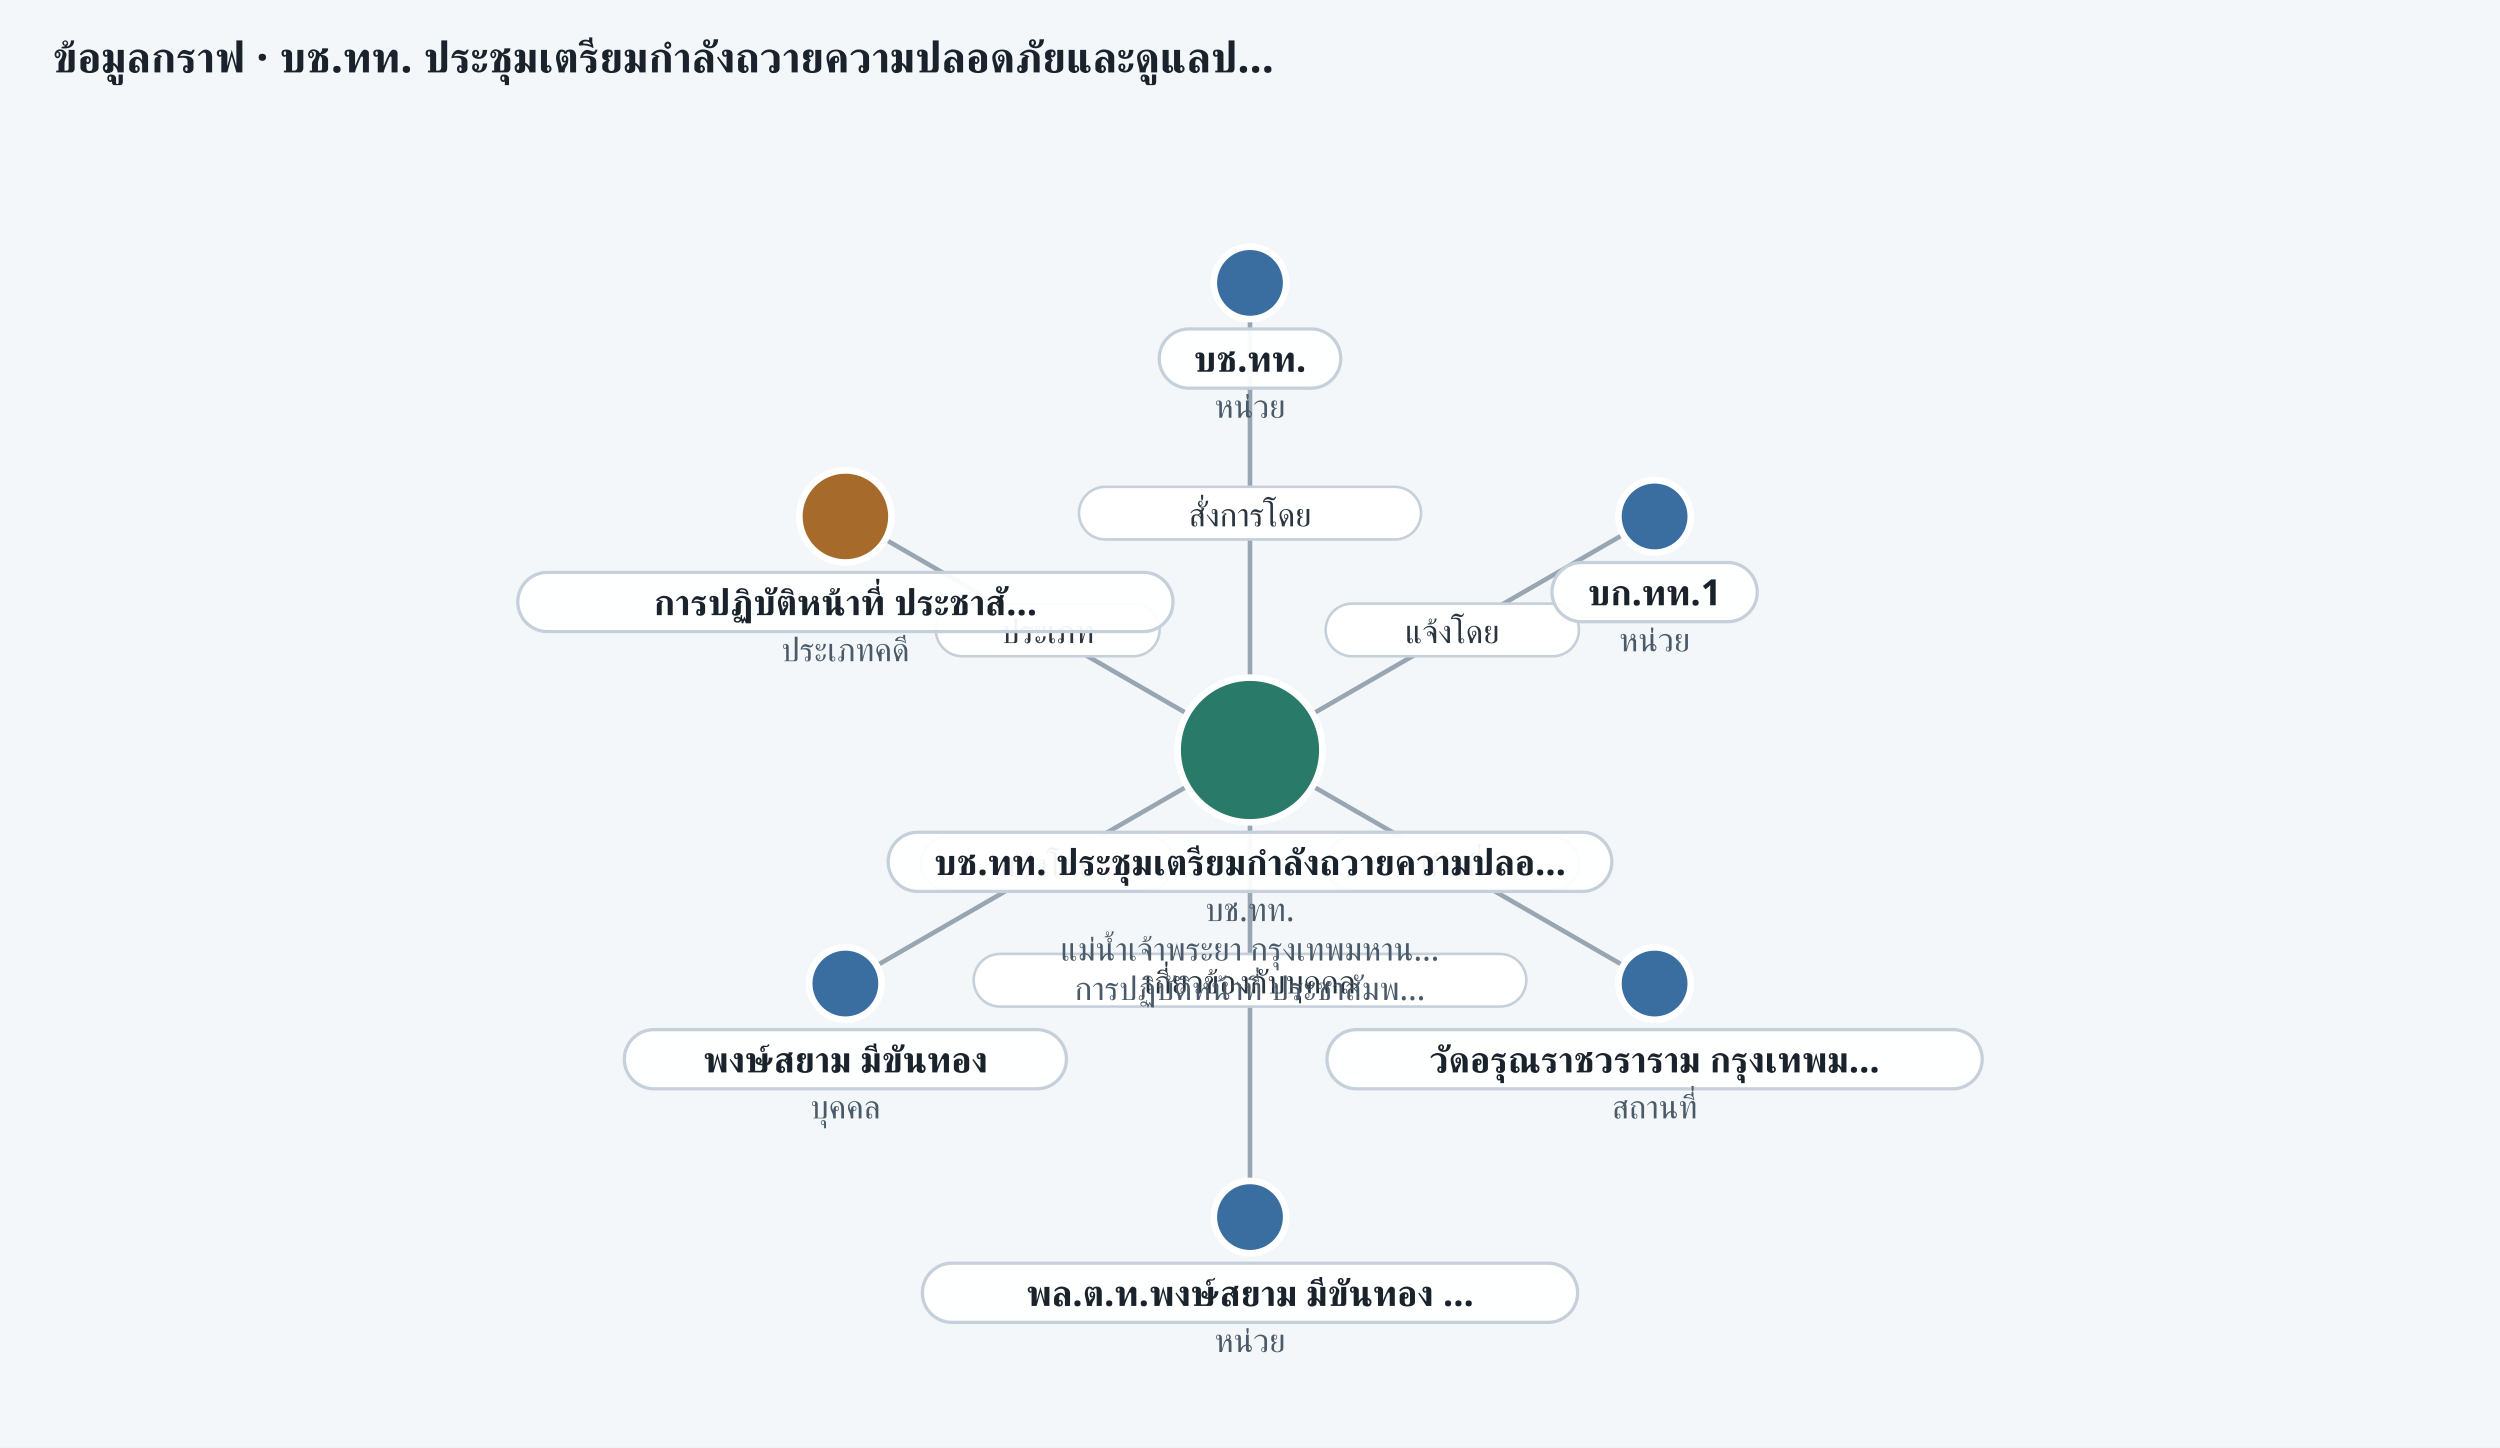
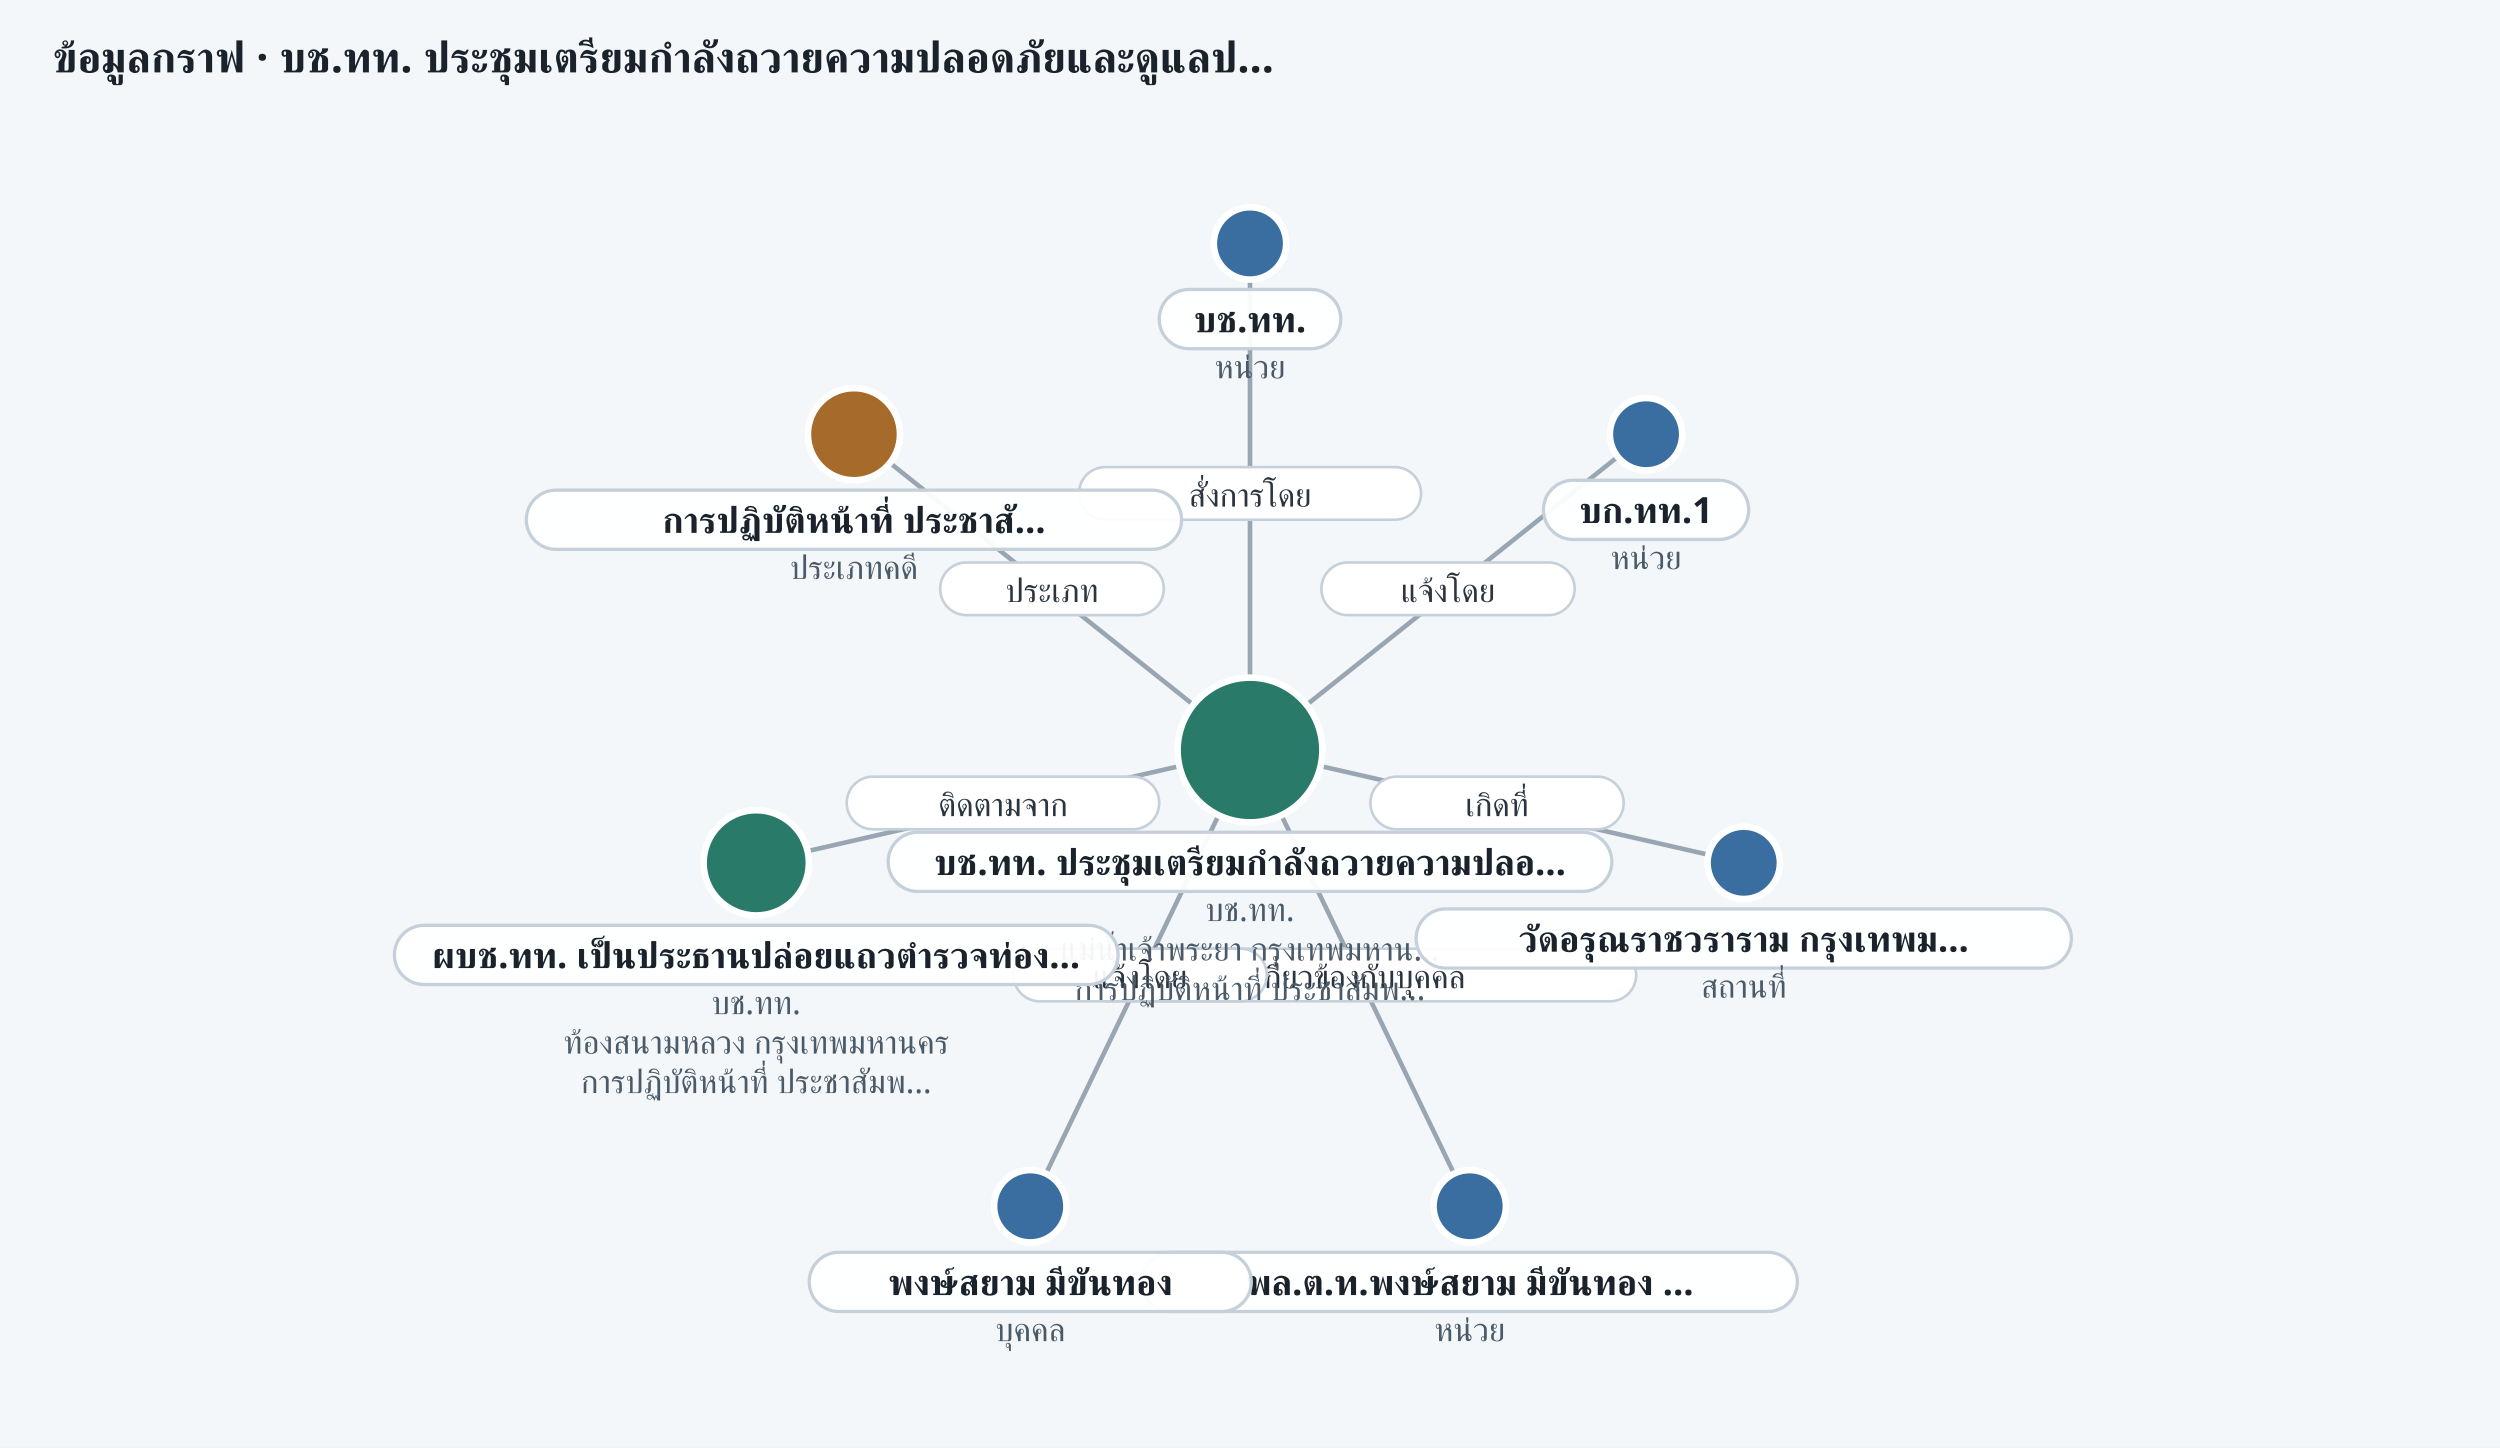
<svg xmlns="http://www.w3.org/2000/svg" width="760" height="440" viewBox="0 0 760 440" role="img" aria-label="ego graph 20261106-police-04">
  <rect width="100%" height="100%" fill="#f4f7fa" />
  <text x="16" y="22" font-size="13" font-weight="700" fill="#1a222c" font-family="Sarabun, Anuphan, sans-serif">ข้อมูลกราฟ · บช.ทท. ประชุมเตรียมกำลังถวายความปลอดภัยและดูแลป…</text>
-   <line x1="380.0" y1="228.0" x2="380.0" y2="86.0" stroke="#7a8a9a" stroke-width="1.4" opacity="0.75" />
-   <rect x="328.0" y="148.0" width="104.0" height="16" rx="8" fill="#fff" stroke="#c5d0da" stroke-width="0.8" />
-   <text x="380.0" y="160.0" text-anchor="middle" font-size="10" fill="#2a3540" font-family="Sarabun, Anuphan, sans-serif">สั่งการโดย</text>
-   <line x1="380.0" y1="228.0" x2="503.0" y2="157.0" stroke="#7a8a9a" stroke-width="1.4" opacity="0.75" />
-   <rect x="403.0" y="183.5" width="77.0" height="16" rx="8" fill="#fff" stroke="#c5d0da" stroke-width="0.8" />
-   <text x="441.5" y="195.5" text-anchor="middle" font-size="10" fill="#2a3540" font-family="Sarabun, Anuphan, sans-serif">แจ้งโดย</text>
-   <line x1="380.0" y1="228.0" x2="503.0" y2="299.0" stroke="#7a8a9a" stroke-width="1.4" opacity="0.75" />
-   <rect x="403.0" y="254.5" width="77.0" height="16" rx="8" fill="#fff" stroke="#c5d0da" stroke-width="0.8" />
-   <text x="441.5" y="266.5" text-anchor="middle" font-size="10" fill="#2a3540" font-family="Sarabun, Anuphan, sans-serif">เกิดที่</text>
-   <line x1="380.0" y1="228.0" x2="380.0" y2="370.0" stroke="#7a8a9a" stroke-width="1.4" opacity="0.75" />
-   <rect x="296.0" y="290.0" width="168.0" height="16" rx="8" fill="#fff" stroke="#c5d0da" stroke-width="0.8" />
-   <text x="380.0" y="302.0" text-anchor="middle" font-size="10" fill="#2a3540" font-family="Sarabun, Anuphan, sans-serif">เกี่ยวข้องกับบุคคล</text>
-   <line x1="380.0" y1="228.0" x2="257.0" y2="299.0" stroke="#7a8a9a" stroke-width="1.4" opacity="0.75" />
-   <rect x="280.0" y="254.5" width="77.0" height="16" rx="8" fill="#fff" stroke="#c5d0da" stroke-width="0.8" />
-   <text x="318.5" y="266.5" text-anchor="middle" font-size="10" fill="#2a3540" font-family="Sarabun, Anuphan, sans-serif">แจ้งโดย</text>
-   <line x1="380.0" y1="228.0" x2="257.0" y2="157.0" stroke="#7a8a9a" stroke-width="1.4" opacity="0.75" />
-   <rect x="284.5" y="183.5" width="68.0" height="16" rx="8" fill="#fff" stroke="#c5d0da" stroke-width="0.8" />
-   <text x="318.5" y="195.5" text-anchor="middle" font-size="10" fill="#2a3540" font-family="Sarabun, Anuphan, sans-serif">ประเภท</text>
+   <line x1="380.0" y1="228.0" x2="380.0" y2="74.0" stroke="#7a8a9a" stroke-width="1.4" opacity="0.75" />
+   <rect x="328.0" y="142.0" width="104.0" height="16" rx="8" fill="#fff" stroke="#c5d0da" stroke-width="0.8" />
+   <text x="380.0" y="154.0" text-anchor="middle" font-size="10" fill="#2a3540" font-family="Sarabun, Anuphan, sans-serif">สั่งการโดย</text>
+   <line x1="380.0" y1="228.0" x2="500.4" y2="132.0" stroke="#7a8a9a" stroke-width="1.4" opacity="0.75" />
+   <rect x="401.7" y="171.0" width="77.0" height="16" rx="8" fill="#fff" stroke="#c5d0da" stroke-width="0.8" />
+   <text x="440.2" y="183.0" text-anchor="middle" font-size="10" fill="#2a3540" font-family="Sarabun, Anuphan, sans-serif">แจ้งโดย</text>
+   <line x1="380.0" y1="228.0" x2="530.1" y2="262.3" stroke="#7a8a9a" stroke-width="1.4" opacity="0.75" />
+   <rect x="416.6" y="236.1" width="77.0" height="16" rx="8" fill="#fff" stroke="#c5d0da" stroke-width="0.8" />
+   <text x="455.1" y="248.1" text-anchor="middle" font-size="10" fill="#2a3540" font-family="Sarabun, Anuphan, sans-serif">เกิดที่</text>
+   <line x1="380.0" y1="228.0" x2="446.8" y2="366.7" stroke="#7a8a9a" stroke-width="1.4" opacity="0.75" />
+   <rect x="329.4" y="288.4" width="168.0" height="16" rx="8" fill="#fff" stroke="#c5d0da" stroke-width="0.8" />
+   <text x="413.4" y="300.4" text-anchor="middle" font-size="10" fill="#2a3540" font-family="Sarabun, Anuphan, sans-serif">เกี่ยวข้องกับบุคคล</text>
+   <line x1="380.0" y1="228.0" x2="313.2" y2="366.7" stroke="#7a8a9a" stroke-width="1.4" opacity="0.75" />
+   <rect x="308.1" y="288.4" width="77.0" height="16" rx="8" fill="#fff" stroke="#c5d0da" stroke-width="0.8" />
+   <text x="346.6" y="300.4" text-anchor="middle" font-size="10" fill="#2a3540" font-family="Sarabun, Anuphan, sans-serif">แจ้งโดย</text>
+   <line x1="229.9" y1="262.3" x2="380.0" y2="228.0" stroke="#7a8a9a" stroke-width="1.4" opacity="0.75" />
+   <rect x="257.4" y="236.1" width="95.0" height="16" rx="8" fill="#fff" stroke="#c5d0da" stroke-width="0.8" />
+   <text x="304.9" y="248.1" text-anchor="middle" font-size="10" fill="#2a3540" font-family="Sarabun, Anuphan, sans-serif">ติดตามจาก</text>
+   <line x1="380.0" y1="228.0" x2="259.6" y2="132.0" stroke="#7a8a9a" stroke-width="1.4" opacity="0.75" />
+   <rect x="285.8" y="171.0" width="68.0" height="16" rx="8" fill="#fff" stroke="#c5d0da" stroke-width="0.8" />
+   <text x="319.8" y="183.0" text-anchor="middle" font-size="10" fill="#2a3540" font-family="Sarabun, Anuphan, sans-serif">ประเภท</text>
  <circle cx="380.0" cy="228.0" r="22" fill="#2a7a6a" stroke="#fff" stroke-width="2" />
  <rect x="270.0" y="253.0" width="220.0" height="18" rx="9" fill="rgba(255,255,255,0.94)" stroke="#c5d0da" />
  <text x="380.0" y="266.0" text-anchor="middle" font-size="11" font-weight="600" fill="#1a222c" font-family="Sarabun, Anuphan, sans-serif">บช.ทท. ประชุมเตรียมกำลังถวายความปลอ…</text>
  <text x="380.0" y="280.0" text-anchor="middle" font-size="10" fill="#4a5a68" font-family="Sarabun, Anuphan, sans-serif">บช.ทท.</text>
  <text x="380.0" y="292.0" text-anchor="middle" font-size="10" fill="#4a5a68" font-family="Sarabun, Anuphan, sans-serif">แม่น้ำเจ้าพระยา กรุงเทพมหาน…</text>
  <text x="380.0" y="304.0" text-anchor="middle" font-size="10" fill="#4a5a68" font-family="Sarabun, Anuphan, sans-serif">การปฏิบัติหน้าที่ ประชาสัมพ…</text>
-   <circle cx="380.0" cy="86.0" r="11" fill="#3a6ea0" stroke="#fff" stroke-width="2" />
-   <rect x="352.4" y="100.0" width="55.2" height="18" rx="9" fill="rgba(255,255,255,0.94)" stroke="#c5d0da" />
-   <text x="380.0" y="113.0" text-anchor="middle" font-size="11" font-weight="600" fill="#1a222c" font-family="Sarabun, Anuphan, sans-serif">บช.ทท.</text>
-   <text x="380.0" y="127.0" text-anchor="middle" font-size="10" fill="#4a5a68" font-family="Sarabun, Anuphan, sans-serif">หน่วย</text>
-   <circle cx="503.0" cy="157.0" r="11" fill="#3a6ea0" stroke="#fff" stroke-width="2" />
-   <rect x="471.8" y="171.0" width="62.4" height="18" rx="9" fill="rgba(255,255,255,0.94)" stroke="#c5d0da" />
-   <text x="503.0" y="184.0" text-anchor="middle" font-size="11" font-weight="600" fill="#1a222c" font-family="Sarabun, Anuphan, sans-serif">บก.ทท.1</text>
-   <text x="503.0" y="198.0" text-anchor="middle" font-size="10" fill="#4a5a68" font-family="Sarabun, Anuphan, sans-serif">หน่วย</text>
-   <circle cx="503.0" cy="299.0" r="11" fill="#3a6ea0" stroke="#fff" stroke-width="2" />
-   <rect x="403.4" y="313.0" width="199.2" height="18" rx="9" fill="rgba(255,255,255,0.94)" stroke="#c5d0da" />
-   <text x="503.0" y="326.0" text-anchor="middle" font-size="11" font-weight="600" fill="#1a222c" font-family="Sarabun, Anuphan, sans-serif">วัดอรุณราชวราราม กรุงเทพม…</text>
-   <text x="503.0" y="340.0" text-anchor="middle" font-size="10" fill="#4a5a68" font-family="Sarabun, Anuphan, sans-serif">สถานที่</text>
-   <circle cx="380.0" cy="370.0" r="11" fill="#3a6ea0" stroke="#fff" stroke-width="2" />
-   <rect x="280.4" y="384.0" width="199.2" height="18" rx="9" fill="rgba(255,255,255,0.94)" stroke="#c5d0da" />
-   <text x="380.0" y="397.0" text-anchor="middle" font-size="11" font-weight="600" fill="#1a222c" font-family="Sarabun, Anuphan, sans-serif">พล.ต.ท.พงษ์สยาม มีขันทอง …</text>
-   <text x="380.0" y="411.0" text-anchor="middle" font-size="10" fill="#4a5a68" font-family="Sarabun, Anuphan, sans-serif">หน่วย</text>
-   <circle cx="257.0" cy="299.0" r="11" fill="#3a6ea0" stroke="#fff" stroke-width="2" />
-   <rect x="189.8" y="313.0" width="134.4" height="18" rx="9" fill="rgba(255,255,255,0.94)" stroke="#c5d0da" />
-   <text x="257.0" y="326.0" text-anchor="middle" font-size="11" font-weight="600" fill="#1a222c" font-family="Sarabun, Anuphan, sans-serif">พงษ์สยาม มีขันทอง</text>
-   <text x="257.0" y="340.0" text-anchor="middle" font-size="10" fill="#4a5a68" font-family="Sarabun, Anuphan, sans-serif">บุคคล</text>
-   <circle cx="257.0" cy="157.0" r="14" fill="#a66b2a" stroke="#fff" stroke-width="2" />
-   <rect x="157.4" y="174.0" width="199.2" height="18" rx="9" fill="rgba(255,255,255,0.94)" stroke="#c5d0da" />
-   <text x="257.0" y="187.0" text-anchor="middle" font-size="11" font-weight="600" fill="#1a222c" font-family="Sarabun, Anuphan, sans-serif">การปฏิบัติหน้าที่ ประชาสั…</text>
-   <text x="257.0" y="201.0" text-anchor="middle" font-size="10" fill="#4a5a68" font-family="Sarabun, Anuphan, sans-serif">ประเภทคดี</text>
+   <circle cx="380.0" cy="74.0" r="11" fill="#3a6ea0" stroke="#fff" stroke-width="2" />
+   <rect x="352.4" y="88.0" width="55.2" height="18" rx="9" fill="rgba(255,255,255,0.94)" stroke="#c5d0da" />
+   <text x="380.0" y="101.0" text-anchor="middle" font-size="11" font-weight="600" fill="#1a222c" font-family="Sarabun, Anuphan, sans-serif">บช.ทท.</text>
+   <text x="380.0" y="115.0" text-anchor="middle" font-size="10" fill="#4a5a68" font-family="Sarabun, Anuphan, sans-serif">หน่วย</text>
+   <circle cx="500.4" cy="132.0" r="11" fill="#3a6ea0" stroke="#fff" stroke-width="2" />
+   <rect x="469.2" y="146.0" width="62.4" height="18" rx="9" fill="rgba(255,255,255,0.94)" stroke="#c5d0da" />
+   <text x="500.4" y="159.0" text-anchor="middle" font-size="11" font-weight="600" fill="#1a222c" font-family="Sarabun, Anuphan, sans-serif">บก.ทท.1</text>
+   <text x="500.4" y="173.0" text-anchor="middle" font-size="10" fill="#4a5a68" font-family="Sarabun, Anuphan, sans-serif">หน่วย</text>
+   <circle cx="530.1" cy="262.3" r="11" fill="#3a6ea0" stroke="#fff" stroke-width="2" />
+   <rect x="430.5" y="276.3" width="199.2" height="18" rx="9" fill="rgba(255,255,255,0.94)" stroke="#c5d0da" />
+   <text x="530.1" y="289.3" text-anchor="middle" font-size="11" font-weight="600" fill="#1a222c" font-family="Sarabun, Anuphan, sans-serif">วัดอรุณราชวราราม กรุงเทพม…</text>
+   <text x="530.1" y="303.3" text-anchor="middle" font-size="10" fill="#4a5a68" font-family="Sarabun, Anuphan, sans-serif">สถานที่</text>
+   <circle cx="446.8" cy="366.7" r="11" fill="#3a6ea0" stroke="#fff" stroke-width="2" />
+   <rect x="347.2" y="380.7" width="199.2" height="18" rx="9" fill="rgba(255,255,255,0.94)" stroke="#c5d0da" />
+   <text x="446.8" y="393.7" text-anchor="middle" font-size="11" font-weight="600" fill="#1a222c" font-family="Sarabun, Anuphan, sans-serif">พล.ต.ท.พงษ์สยาม มีขันทอง …</text>
+   <text x="446.8" y="407.7" text-anchor="middle" font-size="10" fill="#4a5a68" font-family="Sarabun, Anuphan, sans-serif">หน่วย</text>
+   <circle cx="313.2" cy="366.7" r="11" fill="#3a6ea0" stroke="#fff" stroke-width="2" />
+   <rect x="246.0" y="380.7" width="134.4" height="18" rx="9" fill="rgba(255,255,255,0.94)" stroke="#c5d0da" />
+   <text x="313.2" y="393.7" text-anchor="middle" font-size="11" font-weight="600" fill="#1a222c" font-family="Sarabun, Anuphan, sans-serif">พงษ์สยาม มีขันทอง</text>
+   <text x="313.2" y="407.7" text-anchor="middle" font-size="10" fill="#4a5a68" font-family="Sarabun, Anuphan, sans-serif">บุคคล</text>
+   <circle cx="229.9" cy="262.3" r="16" fill="#2a7a6a" stroke="#fff" stroke-width="2" />
+   <rect x="119.9" y="281.3" width="220.0" height="18" rx="9" fill="rgba(255,255,255,0.94)" stroke="#c5d0da" />
+   <text x="229.9" y="294.3" text-anchor="middle" font-size="11" font-weight="600" fill="#1a222c" font-family="Sarabun, Anuphan, sans-serif">ผบช.ทท. เป็นประธานปล่อยแถวตำรวจท่อง…</text>
+   <text x="229.9" y="308.3" text-anchor="middle" font-size="10" fill="#4a5a68" font-family="Sarabun, Anuphan, sans-serif">บช.ทท.</text>
+   <text x="229.9" y="320.3" text-anchor="middle" font-size="10" fill="#4a5a68" font-family="Sarabun, Anuphan, sans-serif">ท้องสนามหลวง กรุงเทพมหานคร</text>
+   <text x="229.9" y="332.3" text-anchor="middle" font-size="10" fill="#4a5a68" font-family="Sarabun, Anuphan, sans-serif">การปฏิบัติหน้าที่ ประชาสัมพ…</text>
+   <circle cx="259.6" cy="132.0" r="14" fill="#a66b2a" stroke="#fff" stroke-width="2" />
+   <rect x="160.0" y="149.0" width="199.2" height="18" rx="9" fill="rgba(255,255,255,0.94)" stroke="#c5d0da" />
+   <text x="259.6" y="162.0" text-anchor="middle" font-size="11" font-weight="600" fill="#1a222c" font-family="Sarabun, Anuphan, sans-serif">การปฏิบัติหน้าที่ ประชาสั…</text>
+   <text x="259.6" y="176.0" text-anchor="middle" font-size="10" fill="#4a5a68" font-family="Sarabun, Anuphan, sans-serif">ประเภทคดี</text>
</svg>
